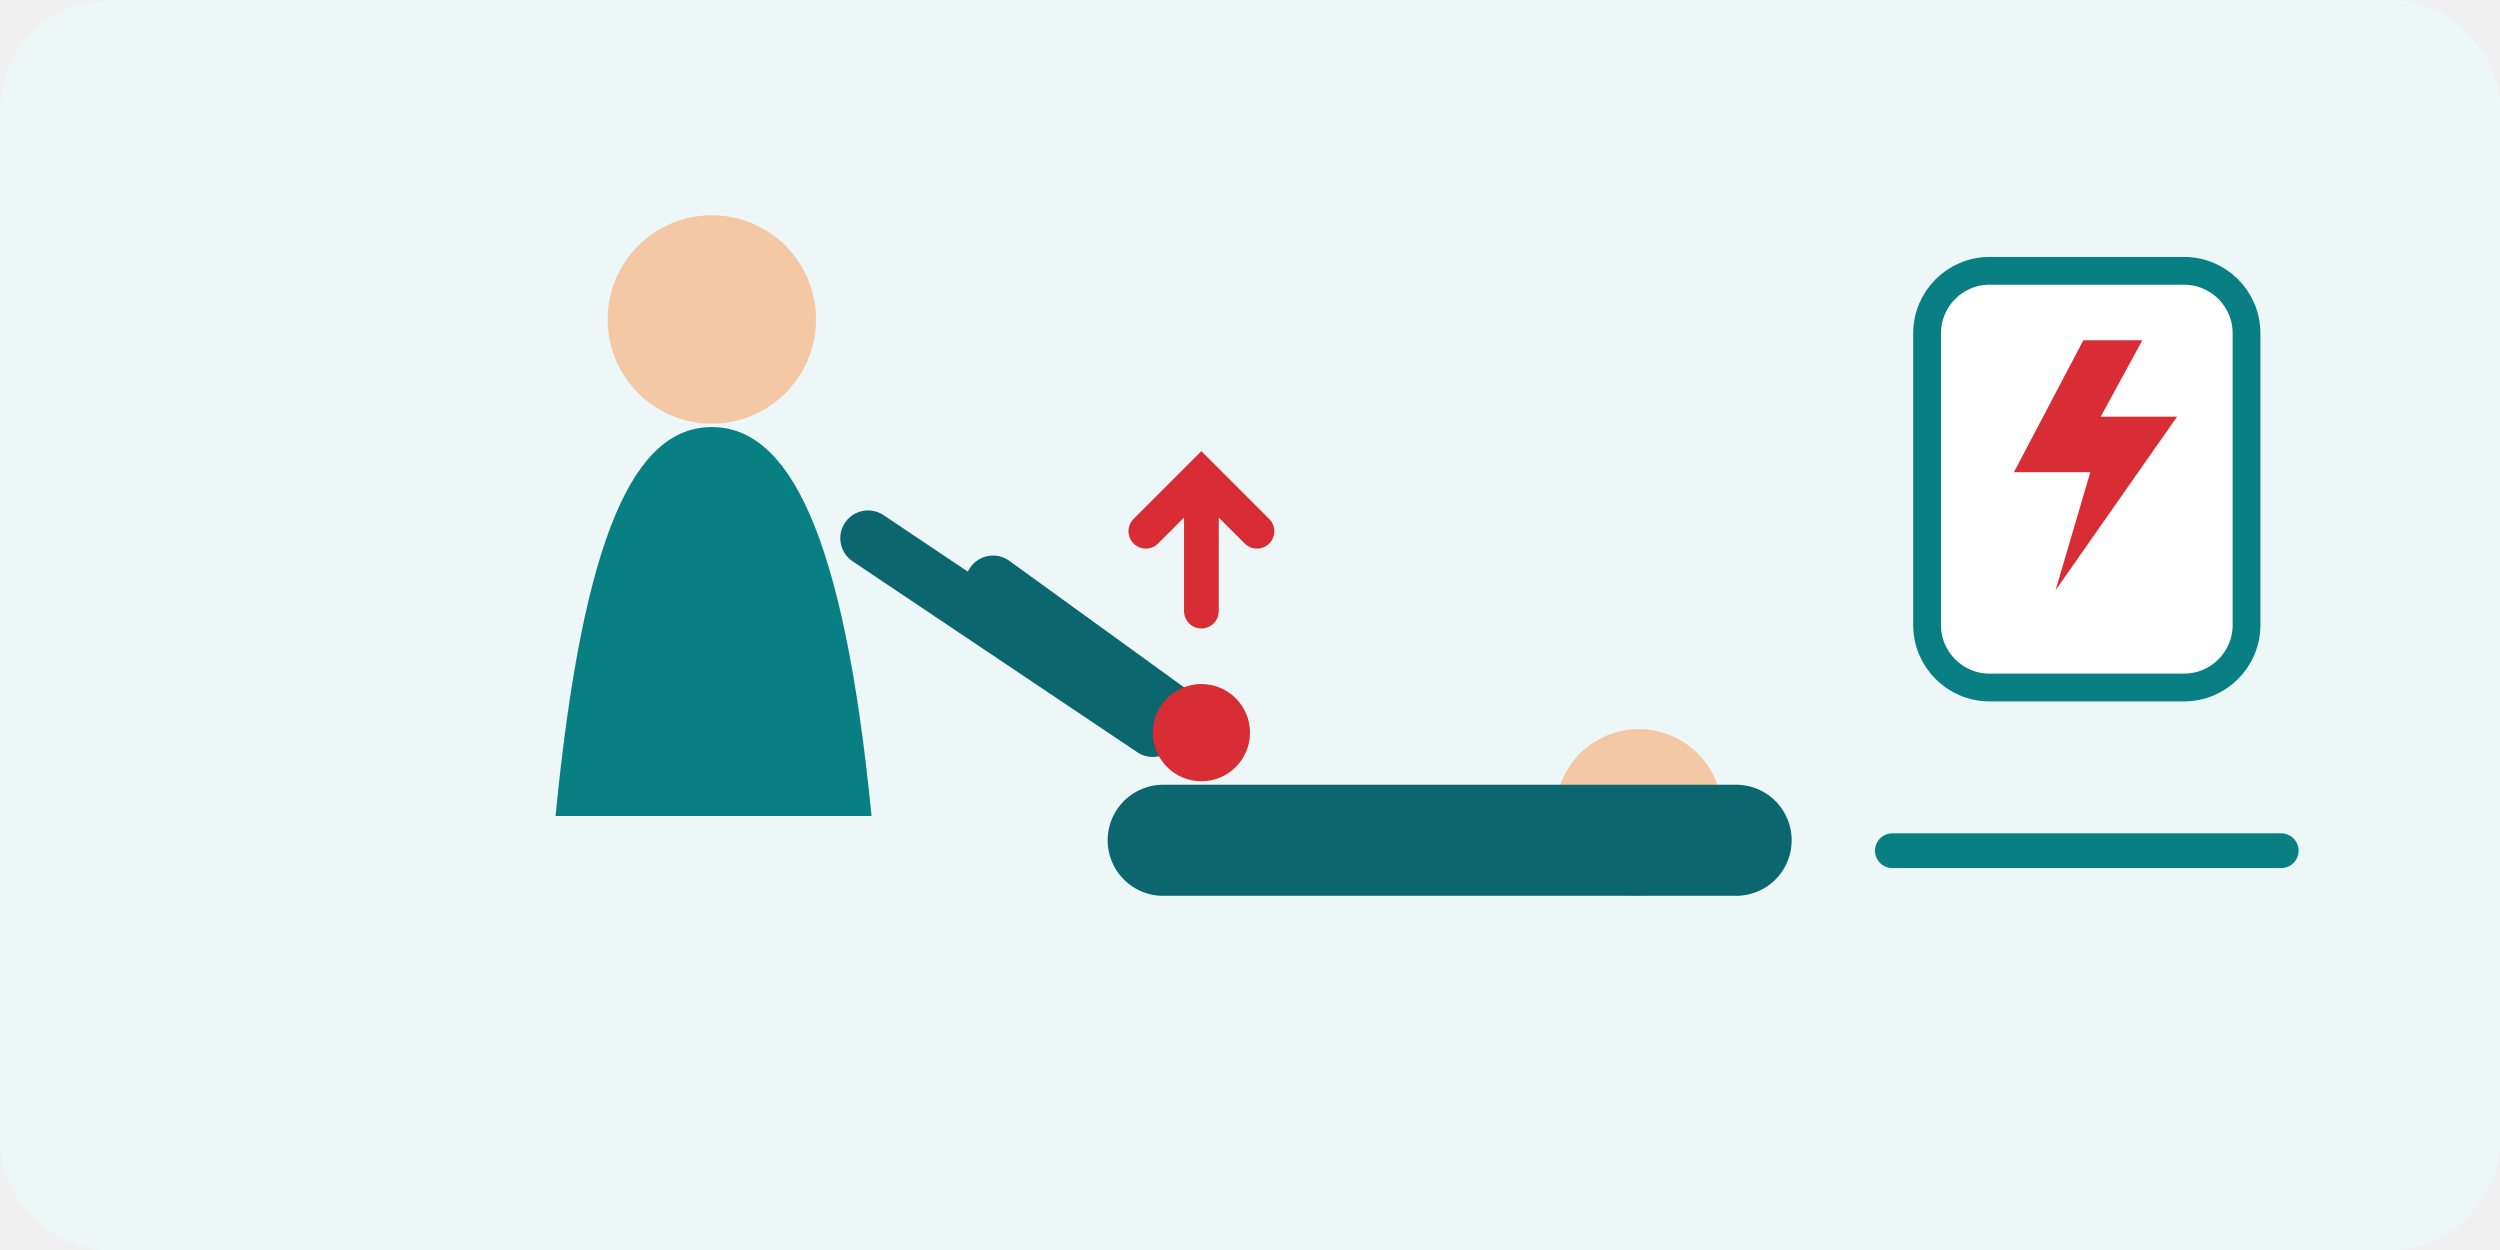
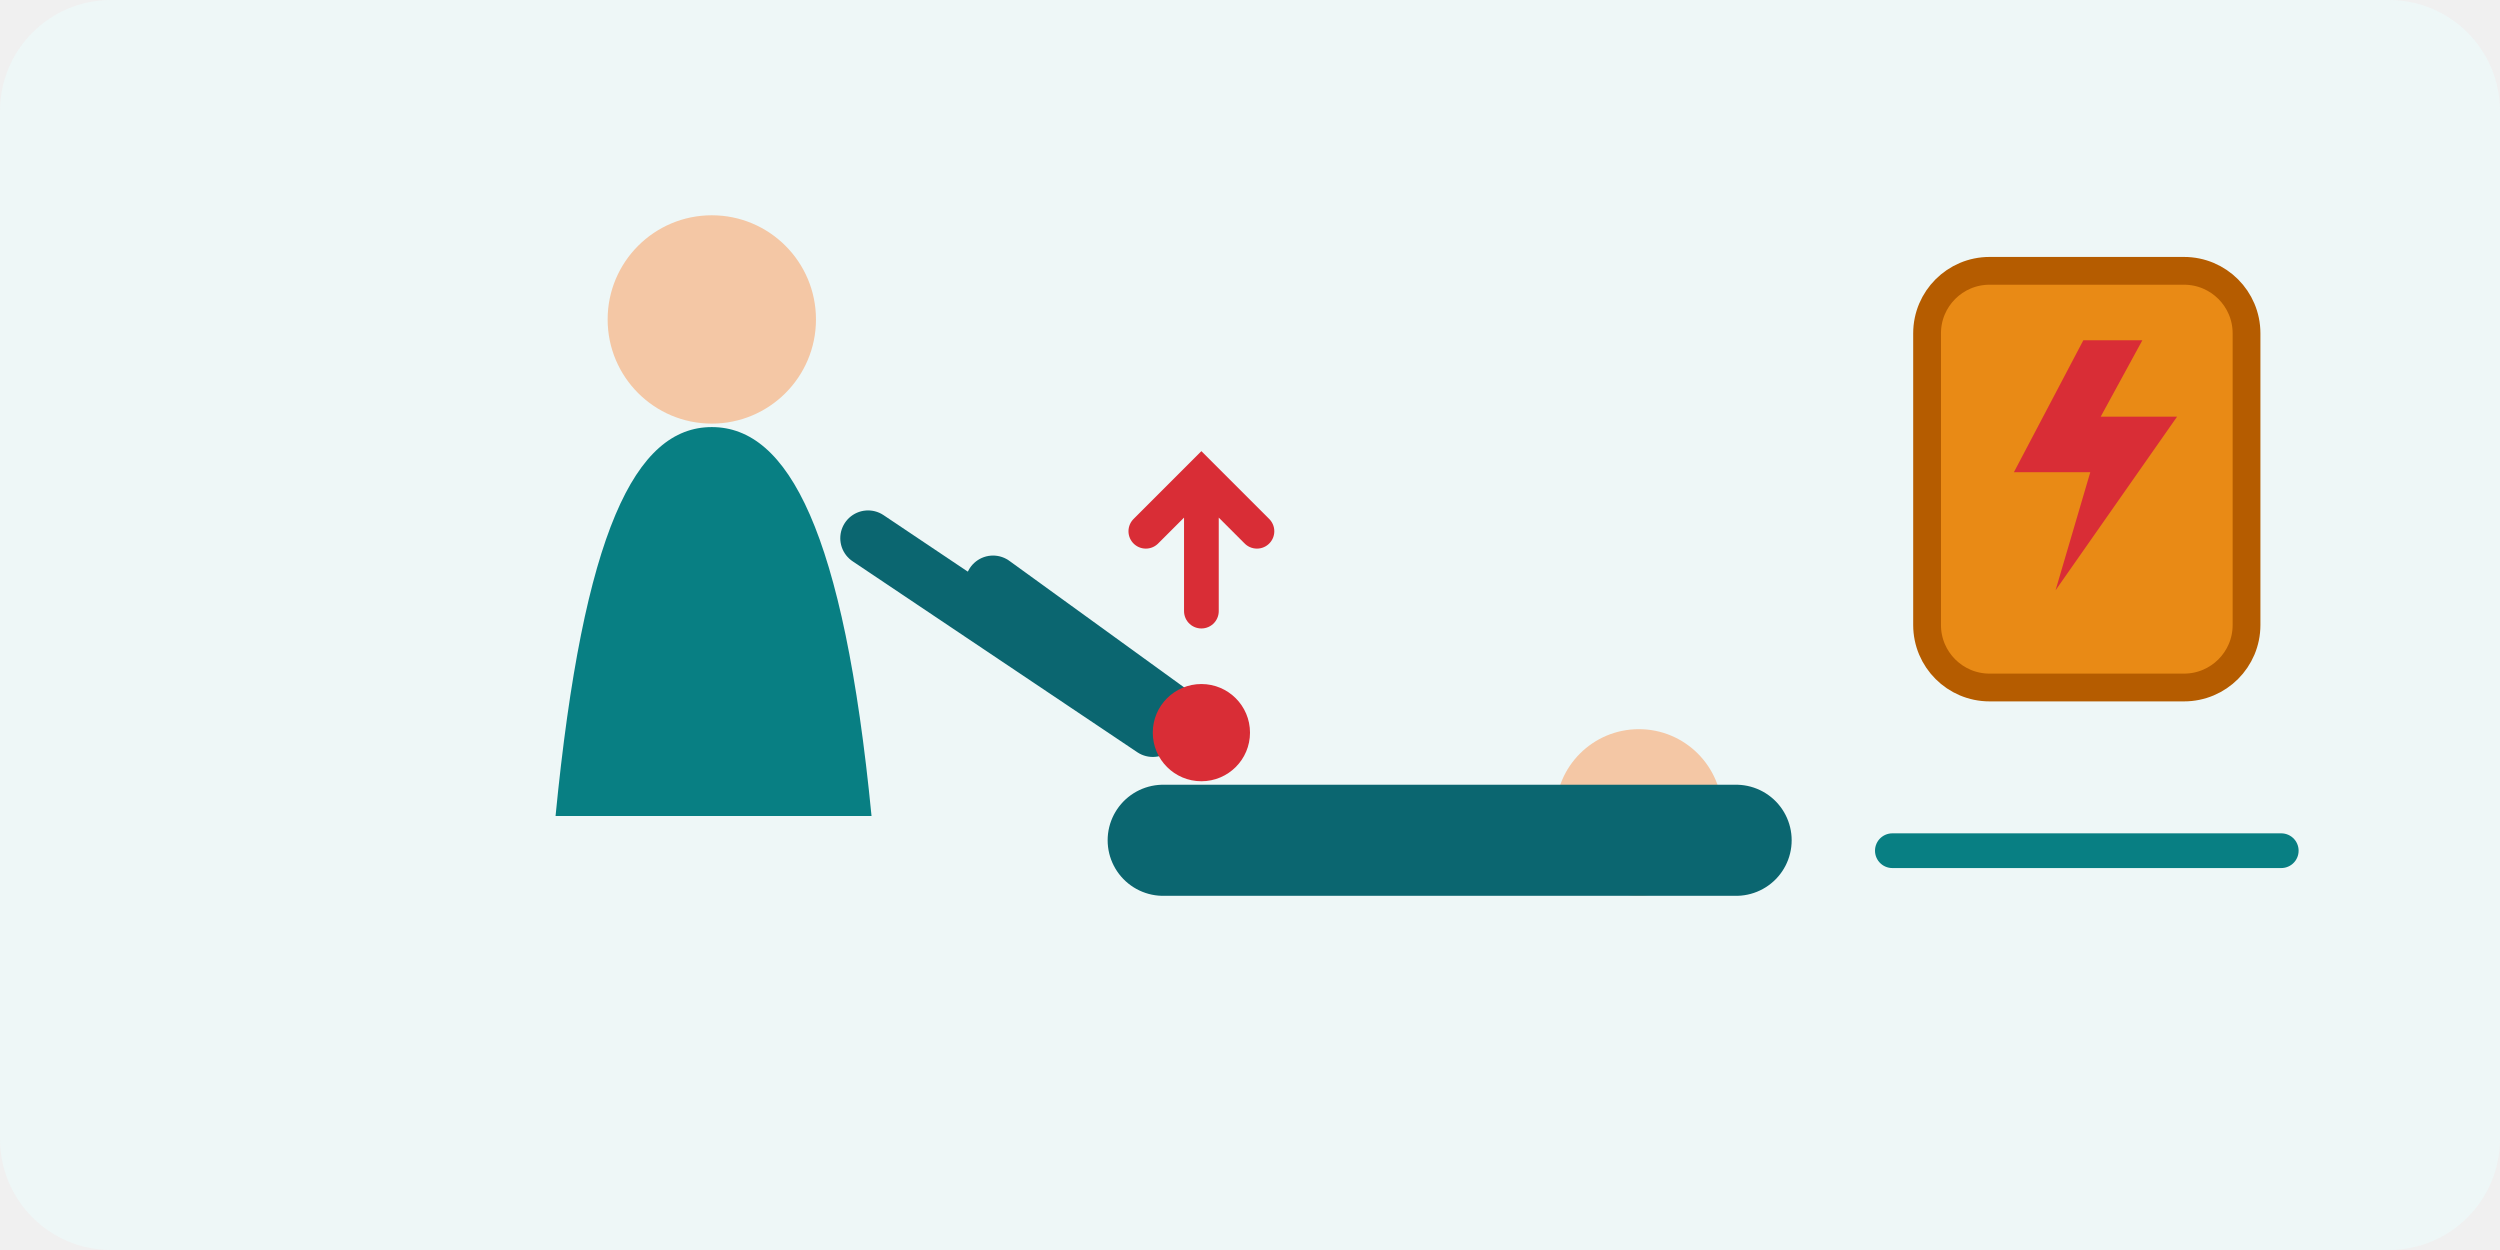
<svg xmlns="http://www.w3.org/2000/svg" viewBox="0 0 720 360">
  <rect width="720" height="360" rx="32" fill="#EEF7F7" />
  <circle cx="205" cy="92" r="30" fill="#F4C7A5" />
  <path d="M160 235c8-82 23-112 45-112s38 30 46 112" fill="#087F83" />
  <circle cx="472" cy="234" r="24" fill="#F4C7A5" />
  <path d="M335 242h165" stroke="#0B6670" stroke-width="32" stroke-linecap="round" />
  <path d="M250 155l82 55" stroke="#0B6670" stroke-width="16" stroke-linecap="round" />
  <path d="M286 168l58 42" stroke="#0B6670" stroke-width="16" stroke-linecap="round" />
  <circle cx="346" cy="211" r="14" fill="#D92D36" />
  <path d="M346 176v-38M330 153l16-16 16 16" fill="none" stroke="#D92D36" stroke-width="10" stroke-linecap="round" />
-   <rect x="555" y="78" width="92" height="120" rx="18" fill="#fff" stroke="#087F83" stroke-width="8" />
+   <rect x="555" y="78" width="92" height="120" rx="18" fill="#E98A15" stroke="#B55C00" stroke-width="8" />
  <path d="M600 98l-20 38h22l-10 34 35-50h-22l12-22z" fill="#D92D36" />
  <path d="M545 245h112" stroke="#087F83" stroke-width="10" stroke-linecap="round" />
</svg>
